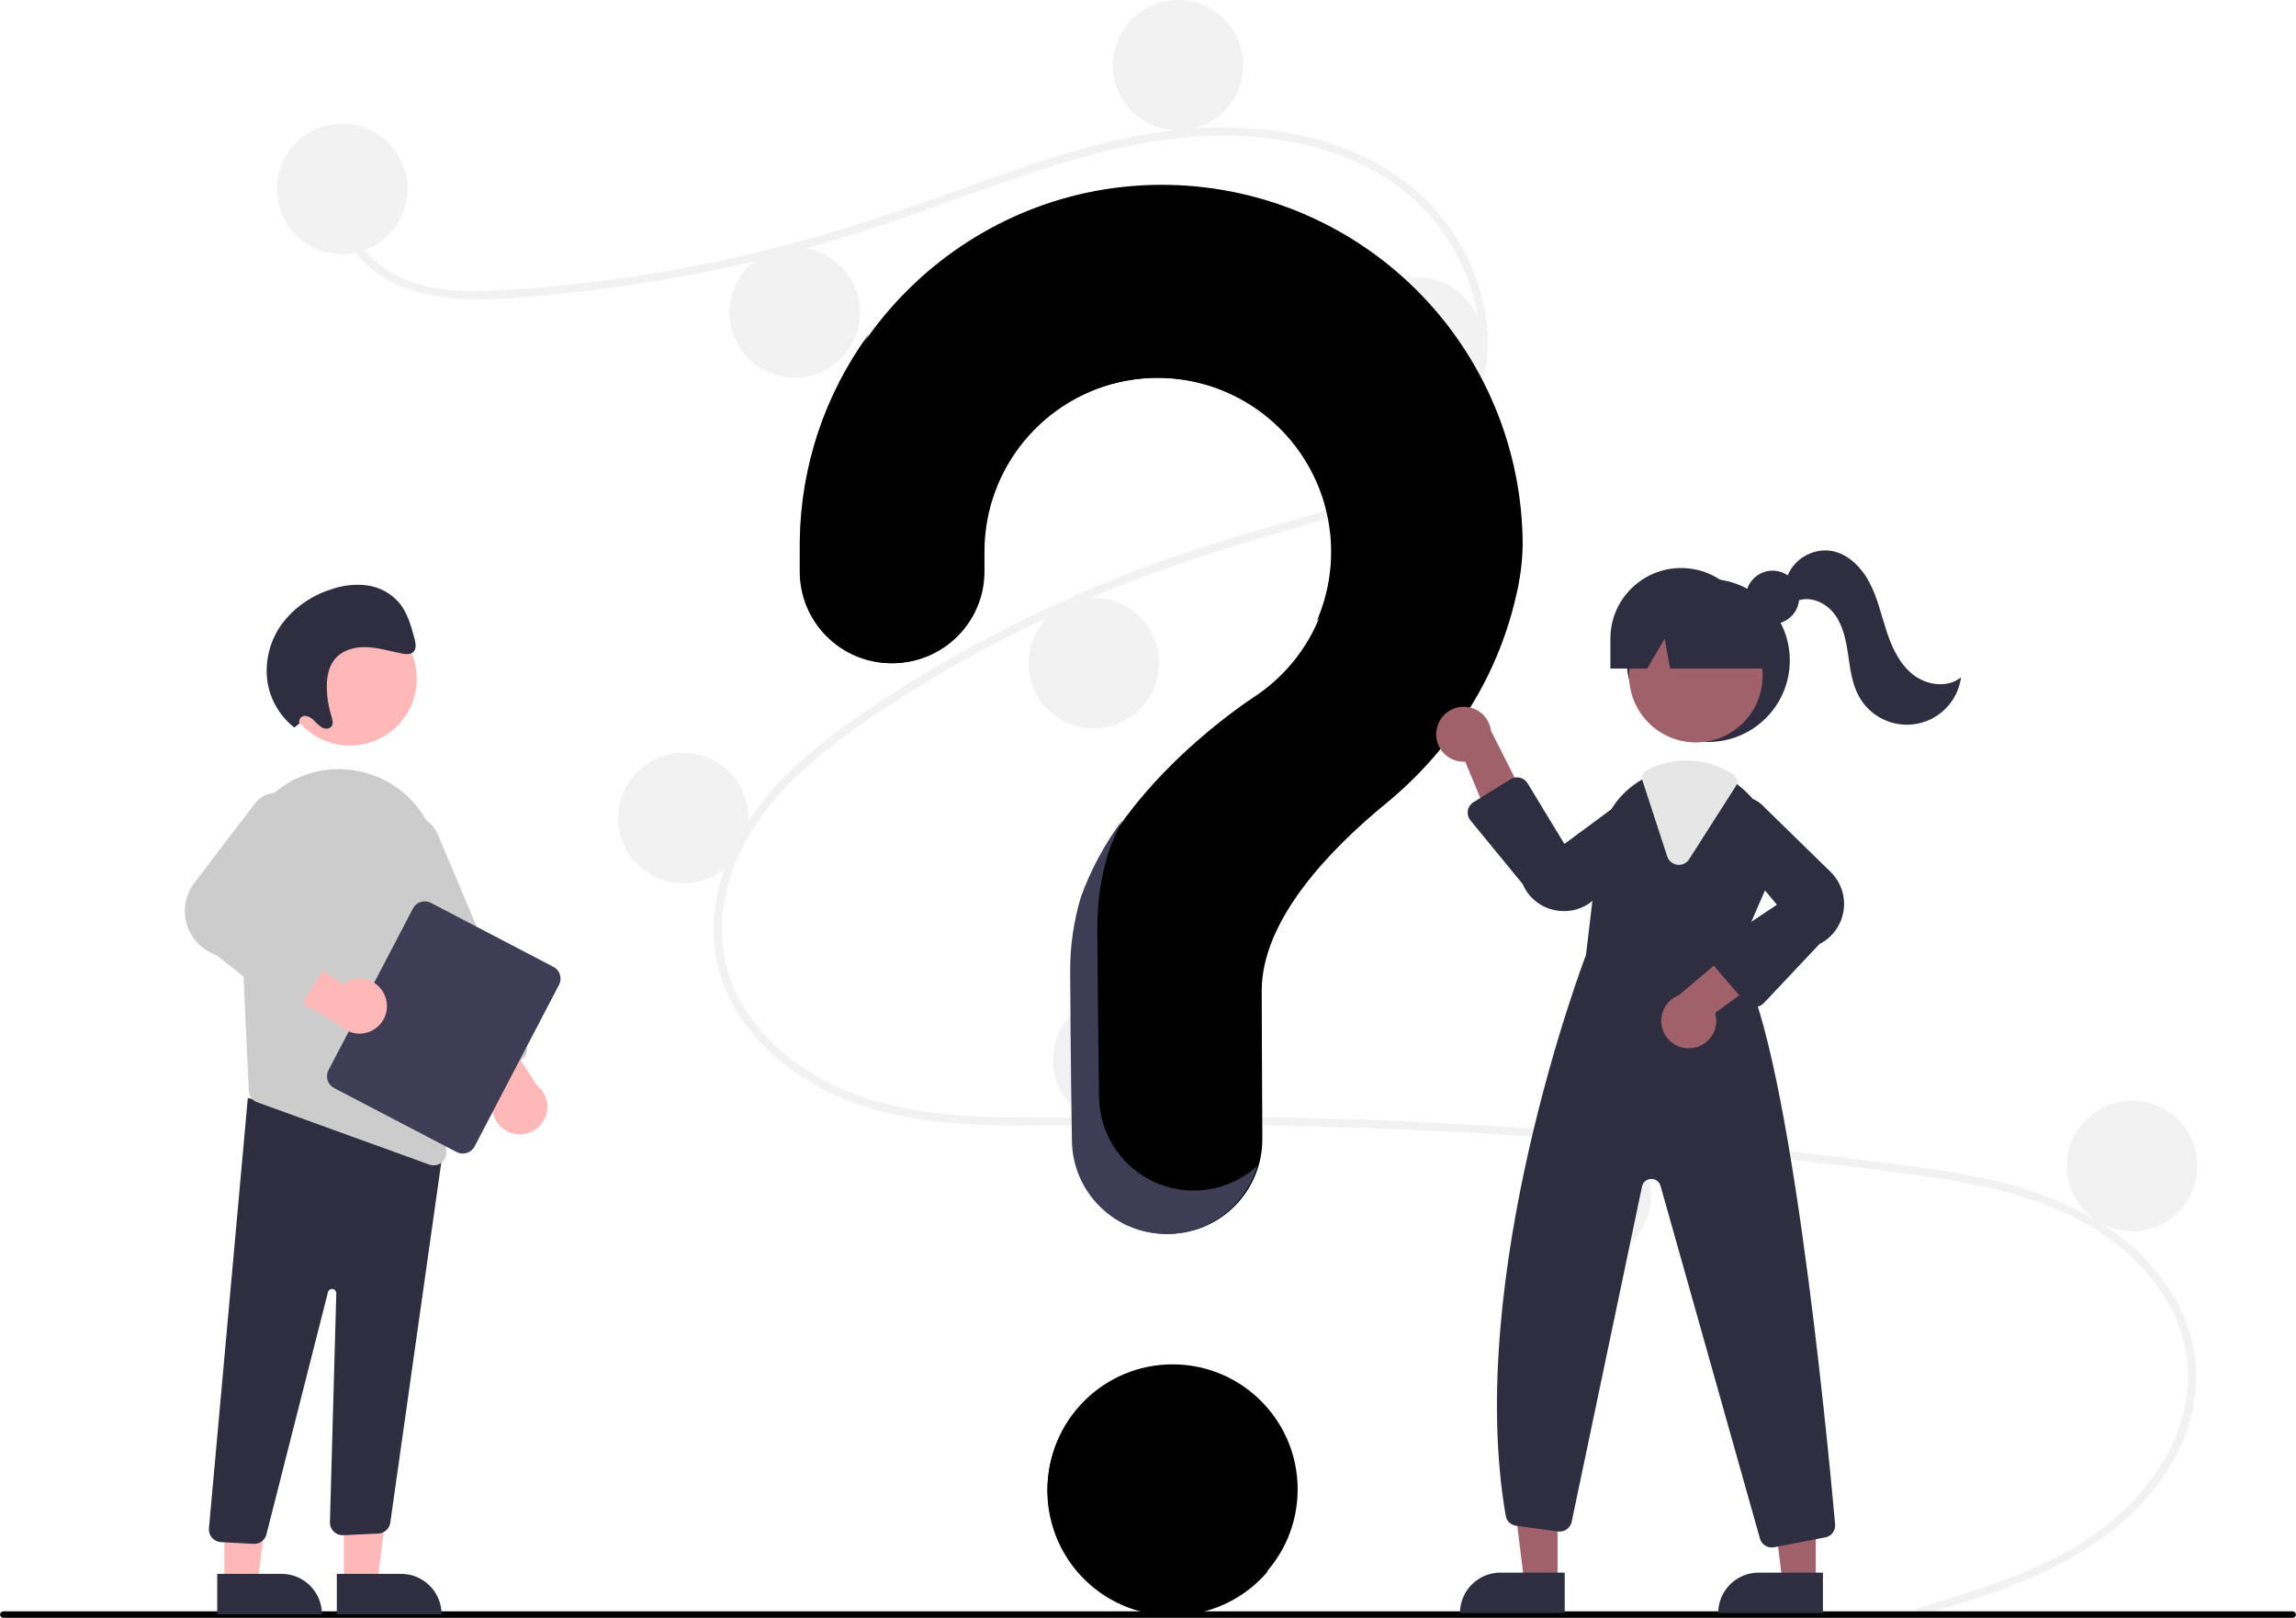
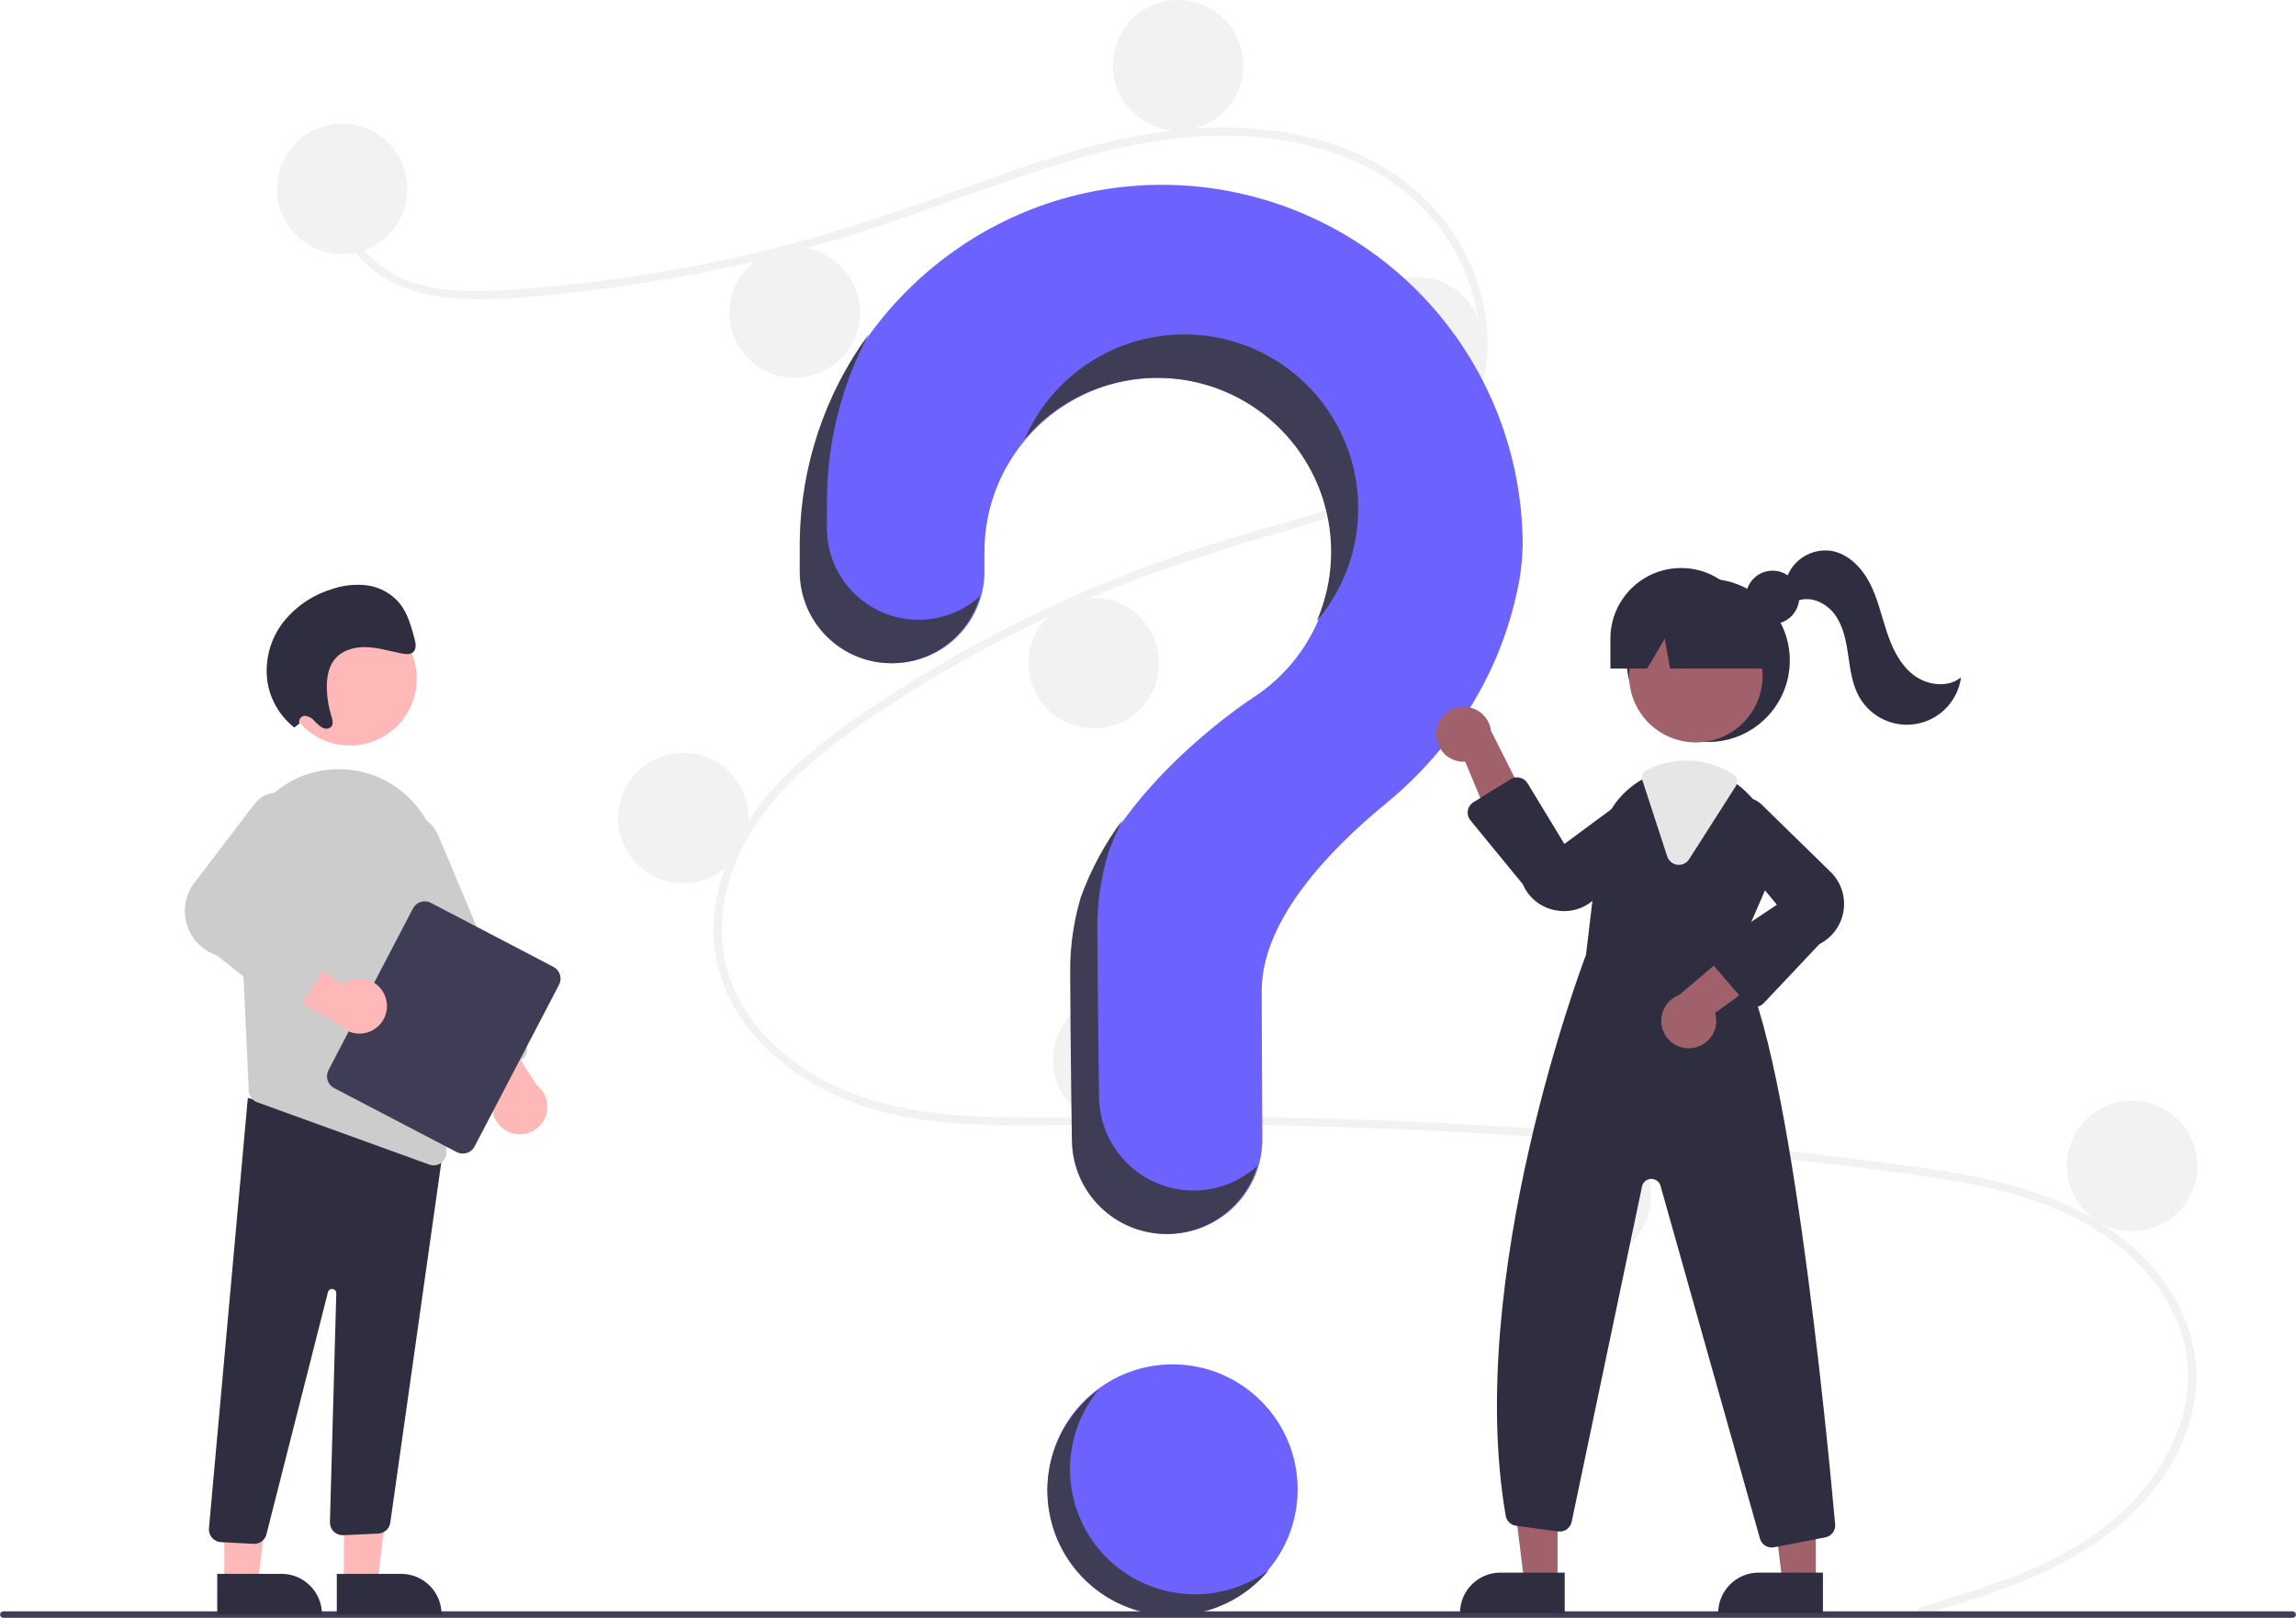
<svg xmlns="http://www.w3.org/2000/svg" data-name="Layer 1" width="844.675" height="595.262" viewBox="0 0 844.675 595.262">
-   <circle cx="431.393" cy="548" r="46" class="text-white" />
+   <circle cx="431.393" cy="548" r="46" fill="#6c63ff" />
  <path d="M883.862,743.785c25.735-7.729,53.094-15.788,73.503-34.161,18.238-16.418,30.55-41.489,22.995-66.112-7.54-24.572-30.124-40.956-53.442-49.105-13.225-4.622-27.061-7.186-40.891-9.2-15.035-2.19-30.136-3.984-45.23-5.71q-91.677-10.486-184.044-12.811c-30.385-.765-60.764-.747-91.152-.306-27.139.394-55.722.384-80.899-11.151-19.578-8.97-37.348-25.289-42.803-46.734-6.297-24.755,5.318-49.964,21.98-67.892,8.783-9.45,19.047-17.404,29.636-24.717,11.487-7.934,23.375-15.306,35.521-22.188a494.634,494.634,0,0,1,74.767-34.468c12.746-4.634,25.68-8.633,38.728-12.321,11.017-3.115,22.068-6.234,32.716-10.477,20.583-8.204,40.161-22.1,45.395-44.881,4.96-21.591-3.403-45.031-18.065-61.071-16.963-18.557-42.539-26.692-67.06-28.008-27.528-1.478-54.422,5.412-80.297,14.156-27.597,9.326-54.599,20.049-82.778,27.603a556.958,556.958,0,0,1-85.196,15.837c-14.082,1.5-28.59,3.193-42.756,2.045-11.872-.962-23.684-4.454-32.434-12.88-7.503-7.225-11.972-17.154-10.435-27.632.279-1.903,3.17-1.094,2.893.798-1.87,12.755,6.8,24.509,17.484,30.529,12.348,6.958,27.374,6.968,41.122,6.172a537.825,537.825,0,0,0,88.515-12.796c28.593-6.531,56.164-15.866,83.704-25.839,26.156-9.472,52.897-18.716,80.84-20.767,24.246-1.78,49.752,1.752,70.874,14.423,18.564,11.136,32.215,29.707,36.565,51.018,4.25,20.825-1.636,41.785-17.4,56.317-16.321,15.046-38.701,21.479-59.557,27.404-26.452,7.514-52.337,16.298-77.392,27.703a485.824,485.824,0,0,0-72.8,40.928c-22.246,15.202-44.201,34.331-51.237,61.451-3.277,12.633-2.672,26.032,2.812,37.965,4.876,10.61,12.907,19.535,22.262,26.419,22.321,16.424,50.453,19.797,77.414,20.132,30.281.377,60.564-.645,90.855-.148q92.599,1.52,184.819,11.273,23.108,2.446,46.158,5.407c13.822,1.776,27.69,3.541,41.278,6.695,24.162,5.608,47.674,16.392,62.692,36.878a61.319,61.319,0,0,1,11.947,30.446c1.051,11.524-1.77,23.069-6.98,33.321-11.532,22.69-33.134,37.123-56.073,46.605-12.287,5.079-25.032,8.926-37.752,12.746-1.853.557-2.645-2.338-.798-2.893Z" transform="translate(-177.6623 -152.3692)" fill="#f2f2f2" />
  <circle cx="125.893" cy="69.5" r="24" fill="#f2f2f2" />
  <circle cx="292.393" cy="115" r="24" fill="#f2f2f2" />
  <circle cx="433.393" cy="24" r="24" fill="#f2f2f2" />
  <circle cx="521.393" cy="126" r="24" fill="#f2f2f2" />
  <circle cx="402.393" cy="244" r="24" fill="#f2f2f2" />
  <circle cx="251.393" cy="301" r="24" fill="#f2f2f2" />
  <circle cx="411.393" cy="390" r="24" fill="#f2f2f2" />
  <circle cx="583.393" cy="440" r="24" fill="#f2f2f2" />
  <circle cx="784.393" cy="429" r="24" fill="#f2f2f2" />
-   <path d="M604.128,220.373c-71.892.508-130.756,58.93-131.777,130.816-.009.664-.014,5.33-.013,11.434a33.748,33.748,0,0,0,33.744,33.746h0a33.769,33.769,0,0,0,33.761-33.798c-.003-4.152-.006-7.026-.006-7.202a64,64,0,1,1,98.52,53.879l.012.014s-48.028,30.92-62.671,73.335l.012.003a94.004,94.004,0,0,0-3.874,26.768c0,3.725.219,36.321.643,62.778a34.786,34.786,0,0,0,34.79,34.222h0a34.796,34.796,0,0,0,34.794-35.011c-.147-24.229-.227-52.442-.227-54.489,0-26.045,25.125-51.995,45.764-68.917,23.766-19.487,40.868-46.043,47.737-75.999a86.762,86.762,0,0,0,2.499-18.834A132.75,132.75,0,0,0,604.128,220.373Z" transform="translate(-177.6623 -152.3692)" fill="currentColor" />
-   <path d="M1021.147,747.631H178.853a1.191,1.191,0,0,1,0-2.381h842.294a1.191,1.191,0,0,1,0,2.381Z" transform="translate(-177.6623 -152.3692)" fill="currentColor" />
+   <path d="M604.128,220.373c-71.892.508-130.756,58.93-131.777,130.816-.009.664-.014,5.33-.013,11.434a33.748,33.748,0,0,0,33.744,33.746h0a33.769,33.769,0,0,0,33.761-33.798c-.003-4.152-.006-7.026-.006-7.202a64,64,0,1,1,98.52,53.879l.012.014s-48.028,30.92-62.671,73.335l.012.003a94.004,94.004,0,0,0-3.874,26.768c0,3.725.219,36.321.643,62.778a34.786,34.786,0,0,0,34.79,34.222h0a34.796,34.796,0,0,0,34.794-35.011c-.147-24.229-.227-52.442-.227-54.489,0-26.045,25.125-51.995,45.764-68.917,23.766-19.487,40.868-46.043,47.737-75.999a86.762,86.762,0,0,0,2.499-18.834A132.75,132.75,0,0,0,604.128,220.373Z" transform="translate(-177.6623 -152.3692)" fill="#6c63ff" />
+   <path d="M1021.147,747.631H178.853a1.191,1.191,0,0,1,0-2.381h842.294a1.191,1.191,0,0,1,0,2.381Z" transform="translate(-177.6623 -152.3692)" fill="#3f3d56" />
  <circle cx="628.449" cy="242.996" r="30" fill="#2f2e41" />
  <polygon points="573.012 582.129 560.753 582.129 554.92 534.841 573.015 534.841 573.012 582.129" fill="#a0616a" />
  <path d="M551.996,578.626h23.644a0,0,0,0,1,0,0v14.887a0,0,0,0,1,0,0H537.109a0,0,0,0,1,0,0v0A14.887,14.887,0,0,1,551.996,578.626Z" fill="#2f2e41" />
  <polygon points="668.012 582.129 655.753 582.129 649.92 534.841 668.015 534.841 668.012 582.129" fill="#a0616a" />
  <path d="M646.996,578.626h23.644a0,0,0,0,1,0,0v14.887a0,0,0,0,1,0,0H632.109a0,0,0,0,1,0,0v0A14.887,14.887,0,0,1,646.996,578.626Z" fill="#2f2e41" />
  <circle cx="623.89" cy="248.61" r="24.561" fill="#a0616a" />
  <path d="M816.191,504.775l10.99-25.25a31.383,31.383,0,0,0-6.95-35.6,31.873,31.873,0,0,0-3.07-2.67,30.935,30.935,0,0,0-18.99-6.57,32.179,32.179,0,0,0-13.4,2.98c-.36.16-.71.33-1.07.5-.69.33-1.37.69-2.03,1.06a31.678,31.678,0,0,0-15.7,23.88l-4.85,40.64c-1.22,3.19-44.74,118.39-29.52,206.34a4.467,4.467,0,0,0,3.82,3.67l15.43,2.1a4.497,4.497,0,0,0,5.01-3.53l25.89-123.41a3.503,3.503,0,0,1,6.8-.23l36.58,129.78a4.471,4.471,0,0,0,4.31,3.28,5.122,5.122,0,0,0,.87-.08l18.85-3.63a4.471,4.471,0,0,0,3.63-4.81C850.021,682.335,835.301,527.605,816.191,504.775Z" transform="translate(-177.6623 -152.3692)" fill="#2f2e41" />
  <path d="M706.102,421.419A10.056,10.056,0,0,0,716.696,432.623l13.729,32.992,10.385-15.394-14.629-28.97a10.11,10.11,0,0,0-20.079.169Z" transform="translate(-177.6623 -152.3692)" fill="#a0616a" />
  <path d="M800.19,537.996a10.056,10.056,0,0,0,8.427-12.913l28.885-21.038-17.39-6.512-24.764,20.977a10.11,10.11,0,0,0,4.842,19.487Z" transform="translate(-177.6623 -152.3692)" fill="#a0616a" />
  <path d="M753.102,487.61a17.057,17.057,0,0,1-3.298-.325,16.305,16.305,0,0,1-11.948-9.616l-19.234-23.453a4.501,4.501,0,0,1,1.111-6.681l13.684-8.471a4.5,4.5,0,0,1,6.215,1.49l13.556,22.334L779.15,443.702A9.721,9.721,0,0,1,790.46,459.264l-25.912,23.637A16.253,16.253,0,0,1,753.102,487.61Z" transform="translate(-177.6623 -152.3692)" fill="#2f2e41" />
  <path d="M823.252,522.883c-.035,0-.071,0-.106-.001a4.508,4.508,0,0,1-3.311-1.57l-12.166-14.193a4.5,4.5,0,0,1,.92-6.673l22.781-15.188-20.638-24.812a9.721,9.721,0,0,1,14.887-12.183l25.084,24.513a16.525,16.525,0,0,1-3.675,26.94l-20.501,21.754A4.507,4.507,0,0,1,823.252,522.883Z" transform="translate(-177.6623 -152.3692)" fill="#2f2e41" />
  <path d="M795.307,470.584a4.632,4.632,0,0,1-.584-.037,4.461,4.461,0,0,1-3.71-3.069l-9.142-28.029a3.083,3.083,0,0,1,1.594-3.725l.297-.14c.269-.128.535-.254.807-.375a32.574,32.574,0,0,1,13.603-3.023,31.327,31.327,0,0,1,17.161,5.157,3.13,3.13,0,0,1,.901,4.294L799.084,468.504A4.455,4.455,0,0,1,795.307,470.584Z" transform="translate(-177.6623 -152.3692)" fill="#e6e6e6" />
  <circle cx="652.101" cy="219.786" r="9.817" fill="#2f2e41" />
  <path d="M796.111,361.365h0a26,26,0,0,0-26,26v11h13.529l6.471-11,1.941,11h41.059l-11-11A26,26,0,0,0,796.111,361.365Z" transform="translate(-177.6623 -152.3692)" fill="#2f2e41" />
  <path d="M834.809,365.431a15.15,15.15,0,0,1,16.481-10.396c6.256,1.046,11.202,6.075,14.149,11.691s4.308,11.903,6.289,17.928,4.791,12.084,9.793,15.984,12.677,4.958,17.59.946a20.118,20.118,0,0,1-37.477,7.181c-2.592-4.612-3.261-10.017-4.03-15.251s-1.767-10.65-4.862-14.94-8.888-7.093-13.804-5.139Z" transform="translate(-177.6623 -152.3692)" fill="#2f2e41" />
-   <path d="M515.609,380.408h0a33.748,33.748,0,0,1-33.744-33.746c-0-6.104.004-10.771.013-11.434a131.507,131.507,0,0,1,15.359-59.909,131.803,131.803,0,0,0-25.359,75.909c-.009.664-.014,5.33-.013,11.434a33.748,33.748,0,0,0,33.744,33.746h0A33.773,33.773,0,0,0,538.097,371.817,33.622,33.622,0,0,1,515.609,380.408Z" transform="translate(-177.6623 -152.3692)" fill="currentColor" />
-   <path d="M606.415,291.478a64.004,64.004,0,0,1,55.659,89.413,63.997,63.997,0,1,0-107.426-66.985A63.871,63.871,0,0,1,606.415,291.478Z" transform="translate(-177.6623 -152.3692)" fill="currentColor" />
+   <path d="M515.609,380.408h0a33.748,33.748,0,0,1-33.744-33.746c-0-6.104.004-10.771.013-11.434a131.507,131.507,0,0,1,15.359-59.909,131.803,131.803,0,0,0-25.359,75.909c-.009.664-.014,5.33-.013,11.434a33.748,33.748,0,0,0,33.744,33.746h0A33.773,33.773,0,0,0,538.097,371.817,33.622,33.622,0,0,1,515.609,380.408Z" transform="translate(-177.6623 -152.3692)" fill="#3f3d56" />
+   <path d="M606.415,291.478a64.004,64.004,0,0,1,55.659,89.413,63.997,63.997,0,1,0-107.426-66.985A63.871,63.871,0,0,1,606.415,291.478Z" transform="translate(-177.6623 -152.3692)" fill="#3f3d56" />
  <path d="M616.797,590.408h0a34.787,34.787,0,0,1-34.79-34.222c-.423-26.456-.643-59.052-.643-62.778a94.004,94.004,0,0,1,3.874-26.768l-.012-.003a95.069,95.069,0,0,1,5.494-12.701,110.047,110.047,0,0,0-15.494,28.701l.012.003a94.004,94.004,0,0,0-3.874,26.768c0,3.725.219,36.321.643,62.778a34.787,34.787,0,0,0,34.79,34.222h0a34.803,34.803,0,0,0,33.402-25.048A34.66,34.66,0,0,1,616.797,590.408Z" transform="translate(-177.6623 -152.3692)" fill="#3f3d56" />
  <polygon points="126.541 582.585 138.8 582.584 144.633 535.296 126.538 535.297 126.541 582.585" fill="#ffb8b8" />
  <path d="M301.576,731.451H340.107a0,0,0,0,1,0,0v14.887a0,0,0,0,1,0,0H316.463A14.887,14.887,0,0,1,301.576,731.451v0A0,0,0,0,1,301.576,731.451Z" transform="translate(464.0541 1325.404) rotate(179.9974)" fill="#2f2e41" />
  <polygon points="82.541 582.585 94.8 582.584 100.633 535.296 82.538 535.297 82.541 582.585" fill="#ffb8b8" />
  <path d="M257.576,731.451H296.107a0,0,0,0,1,0,0v14.887a0,0,0,0,1,0,0H272.463A14.887,14.887,0,0,1,257.576,731.451v0A0,0,0,0,1,257.576,731.451Z" transform="translate(376.0541 1325.406) rotate(179.9974)" fill="#2f2e41" />
  <path d="M270.917,720.411l-11.975-.63a4.673,4.673,0,0,1-4.419-4.967l14.313-158.466,65.911,17.786,6.35-1.732L321.239,712.686a4.696,4.696,0,0,1-4.358,3.945l-12.909.601a4.674,4.674,0,0,1-4.931-4.796l2.339-84.196a1.558,1.558,0,0,0-3.083-.36L275.739,716.692a4.646,4.646,0,0,1-4.569,3.725C271.086,720.418,271.002,720.416,270.917,720.411Z" transform="translate(-177.6623 -152.3692)" fill="#2f2e41" />
  <circle cx="128.742" cy="249.759" r="24.561" fill="#ffb8b8" />
  <path d="M265.512,474.287l2.701,58.267.976,21.199a4.642,4.642,0,0,0,3.074,4.175l63.336,22.943a4.477,4.477,0,0,0,1.6.28,4.644,4.644,0,0,0,4.664-4.788L339.266,471.597A36.93,36.93,0,0,0,308.522,435.92c-.613-.093-1.236-.187-1.859-.27a36.249,36.249,0,0,0-29.165,9.441,37.236,37.236,0,0,0-11.986,29.196Z" transform="translate(-177.6623 -152.3692)" fill="#ccc" />
  <path d="M365.855,569.245a10.064,10.064,0,0,1-5.369-15.227l-21.478-28.56,18.534-1.147,17.554,27.297a10.111,10.111,0,0,1-9.242,17.637Z" transform="translate(-177.6623 -152.3692)" fill="#ffb8b8" />
  <path d="M350.753,548.85a4.644,4.644,0,0,1-2.541-2.518L315.854,469.237a12.463,12.463,0,1,1,22.984-9.647l32.358,77.095a4.679,4.679,0,0,1-2.5,6.118l-14.365,6.029a4.642,4.642,0,0,1-3.577.017Z" transform="translate(-177.6623 -152.3692)" fill="#ccc" />
  <path d="M298.508,546.131,329.587,486.622a4.878,4.878,0,0,1,6.575-2.063l45.112,23.56a4.878,4.878,0,0,1,2.063,6.575l-31.079,59.509a4.878,4.878,0,0,1-6.575,2.063L300.571,552.706A4.878,4.878,0,0,1,298.508,546.131Z" transform="translate(-177.6623 -152.3692)" fill="#3f3d56" />
  <path d="M319.351,518.943a10.064,10.064,0,0,0-15.517-4.46l-29.778-19.754-.051,18.57L302.29,529.21a10.111,10.111,0,0,0,17.06-10.267Z" transform="translate(-177.6623 -152.3692)" fill="#ffb8b8" />
  <path d="M281.701,523.119l-24.337-19.278a17.163,17.163,0,0,1-7.823-27.135l22.097-28.96a10.096,10.096,0,0,1,17.13,10.284l-17.484,28.6,25.694,12.187a4.674,4.674,0,0,1,1.948,6.72l-10.372,16.414a4.682,4.682,0,0,1-3.167,2.111c-.026.004-.051.008-.077.012A4.696,4.696,0,0,1,281.701,523.119Z" transform="translate(-177.6623 -152.3692)" fill="#ccc" />
  <path d="M287.845,418.574a2.135,2.135,0,0,1,1.856-2.819,4.93,4.93,0,0,1,3.476,1.715,13.833,13.833,0,0,0,3.071,2.637c1.188.599,2.8.514,3.477-.628.636-1.072.2-2.508-.185-3.753a36.907,36.907,0,0,1-1.63-9.77c-.111-3.7.411-7.562,2.46-10.448,2.644-3.725,7.371-5.139,11.845-5.036s8.875,1.484,13.307,2.357c1.53.301,3.328.456,4.352-.73,1.088-1.261.688-3.301.226-5.004-1.201-4.417-2.475-8.985-5.265-12.552a18.898,18.898,0,0,0-12.061-6.79,28.938,28.938,0,0,0-13.462,1.528,36.096,36.096,0,0,0-17.683,12.319,29.236,29.236,0,0,0-5.578,21.6,26.667,26.667,0,0,0,9.886,16.855Z" transform="translate(-177.6623 -152.3692)" fill="#2f2e41" />
-   <path d="M598.92,735.149a45.994,45.994,0,0,1-17.07-71.489,45.997,45.997,0,1,0,62.569,66.464A45.969,45.969,0,0,1,598.92,735.149Z" transform="translate(-177.6623 -152.3692)" fill="currentColor" />
+   <path d="M598.92,735.149a45.994,45.994,0,0,1-17.07-71.489,45.997,45.997,0,1,0,62.569,66.464A45.969,45.969,0,0,1,598.92,735.149Z" transform="translate(-177.6623 -152.3692)" fill="#3f3d56" />
</svg>
